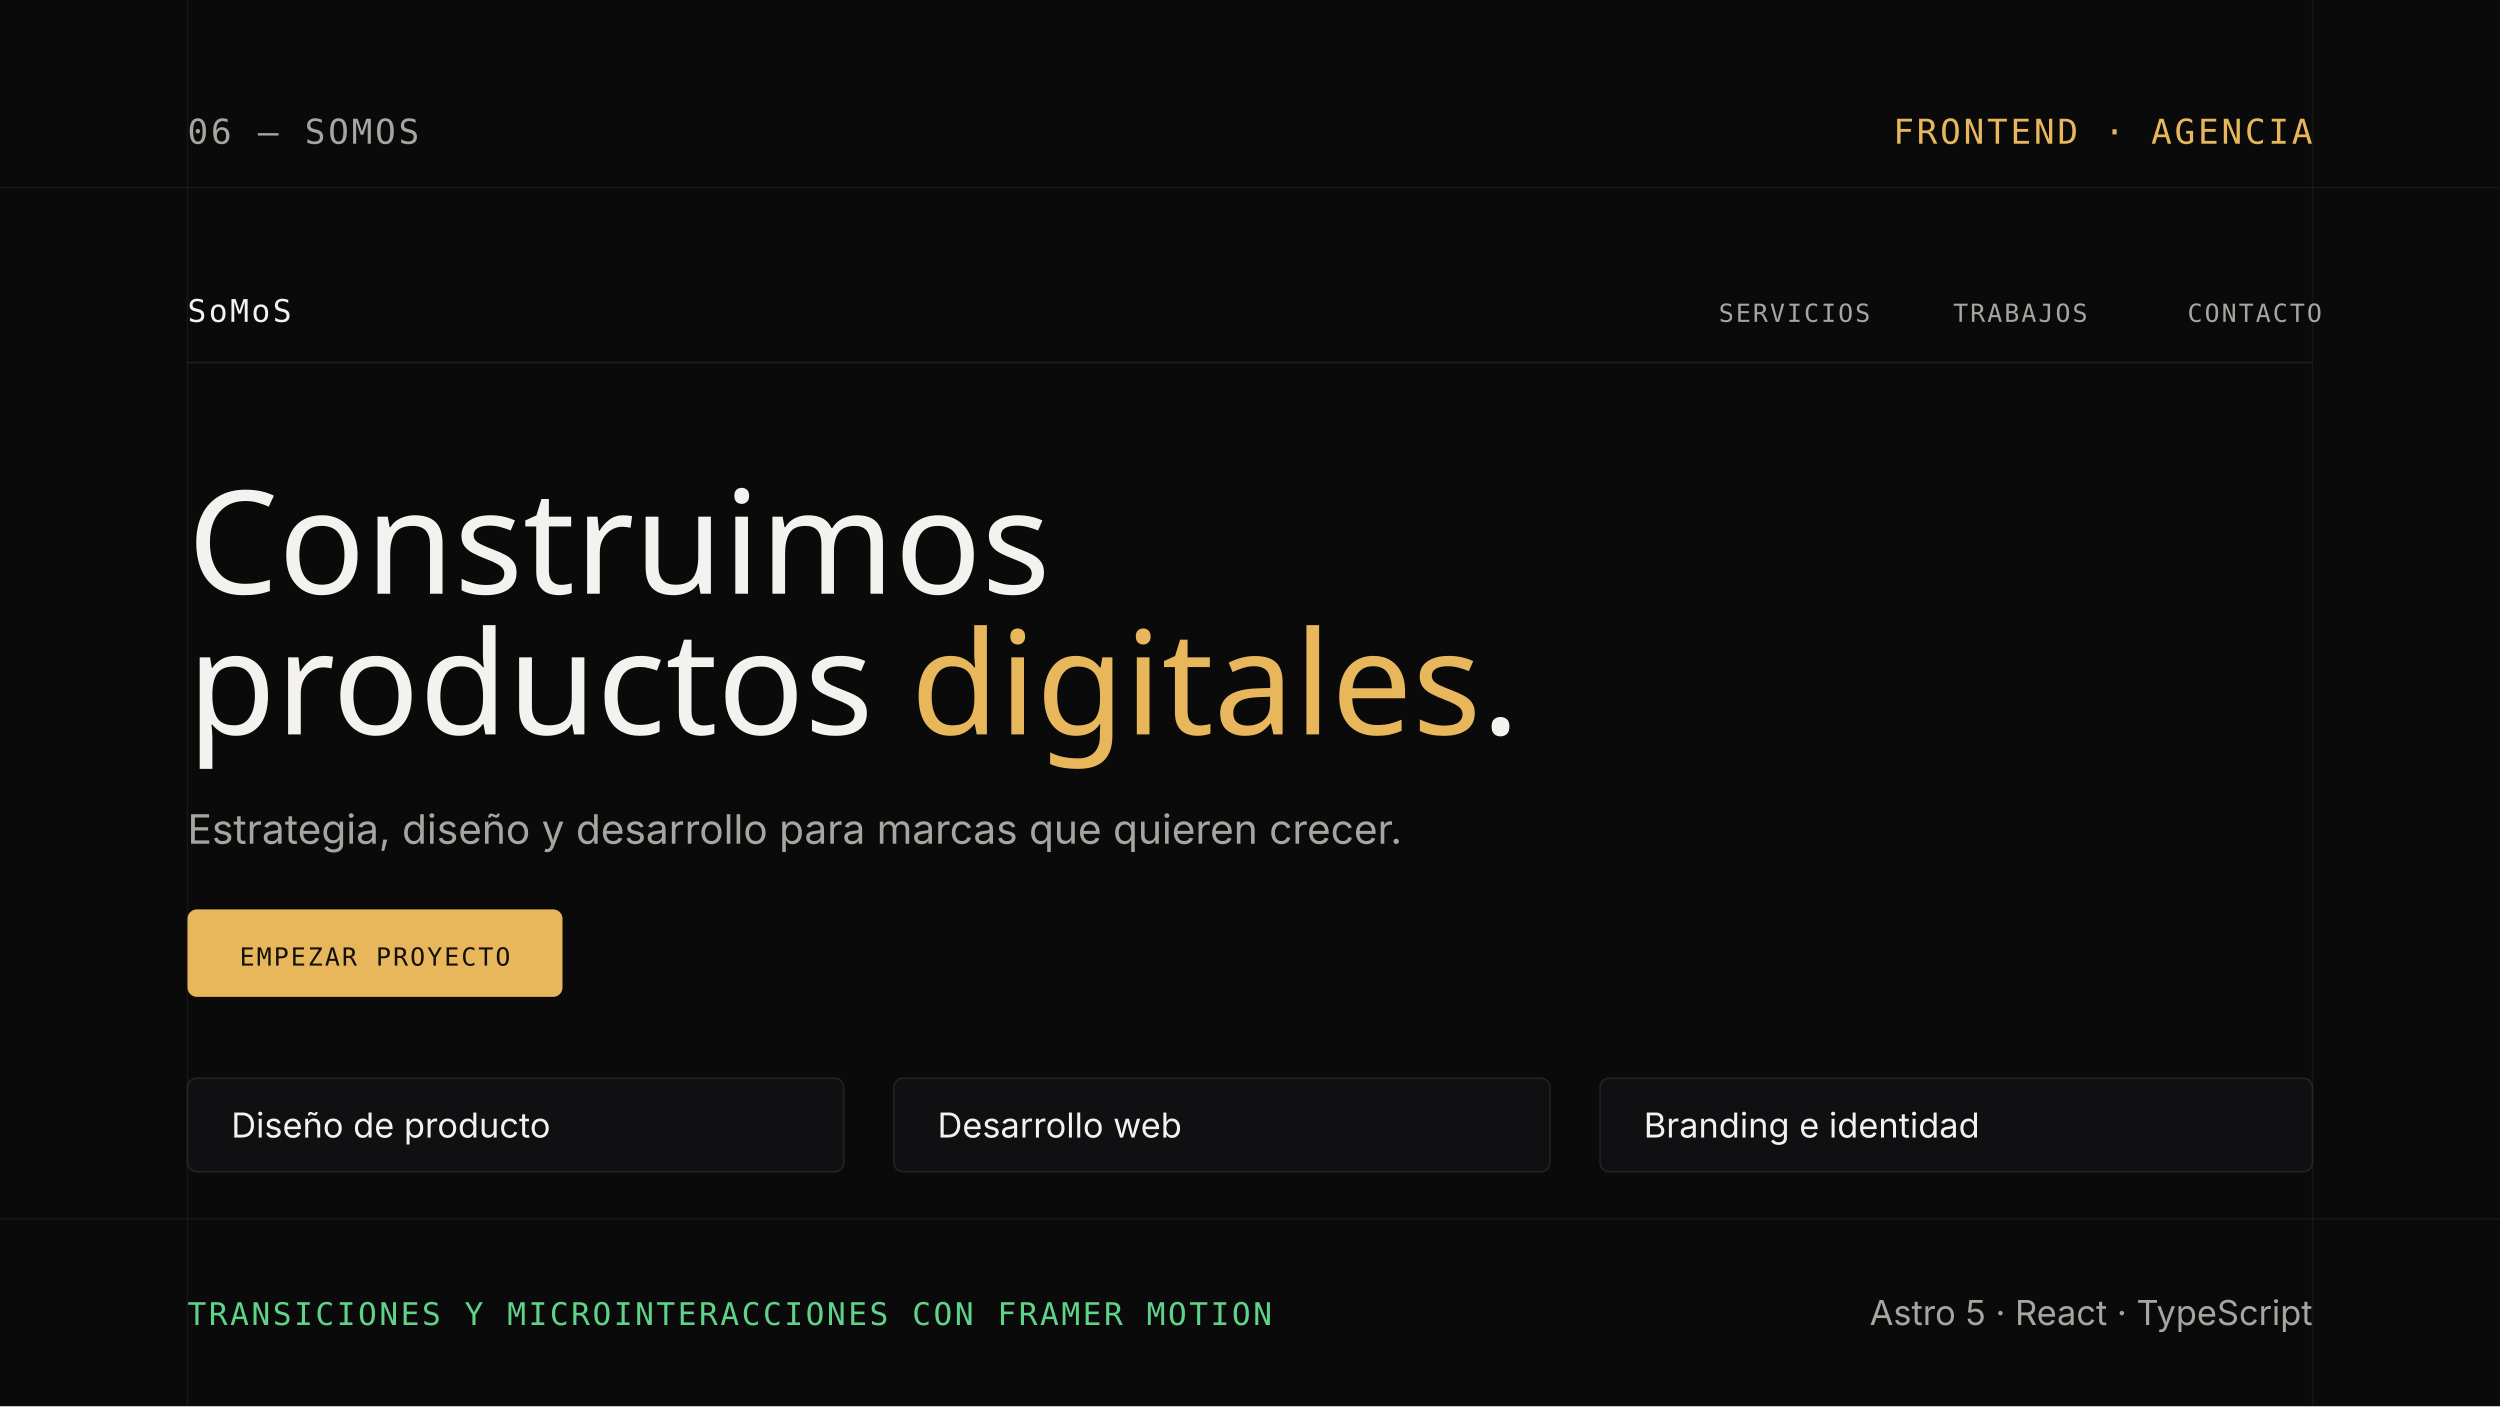
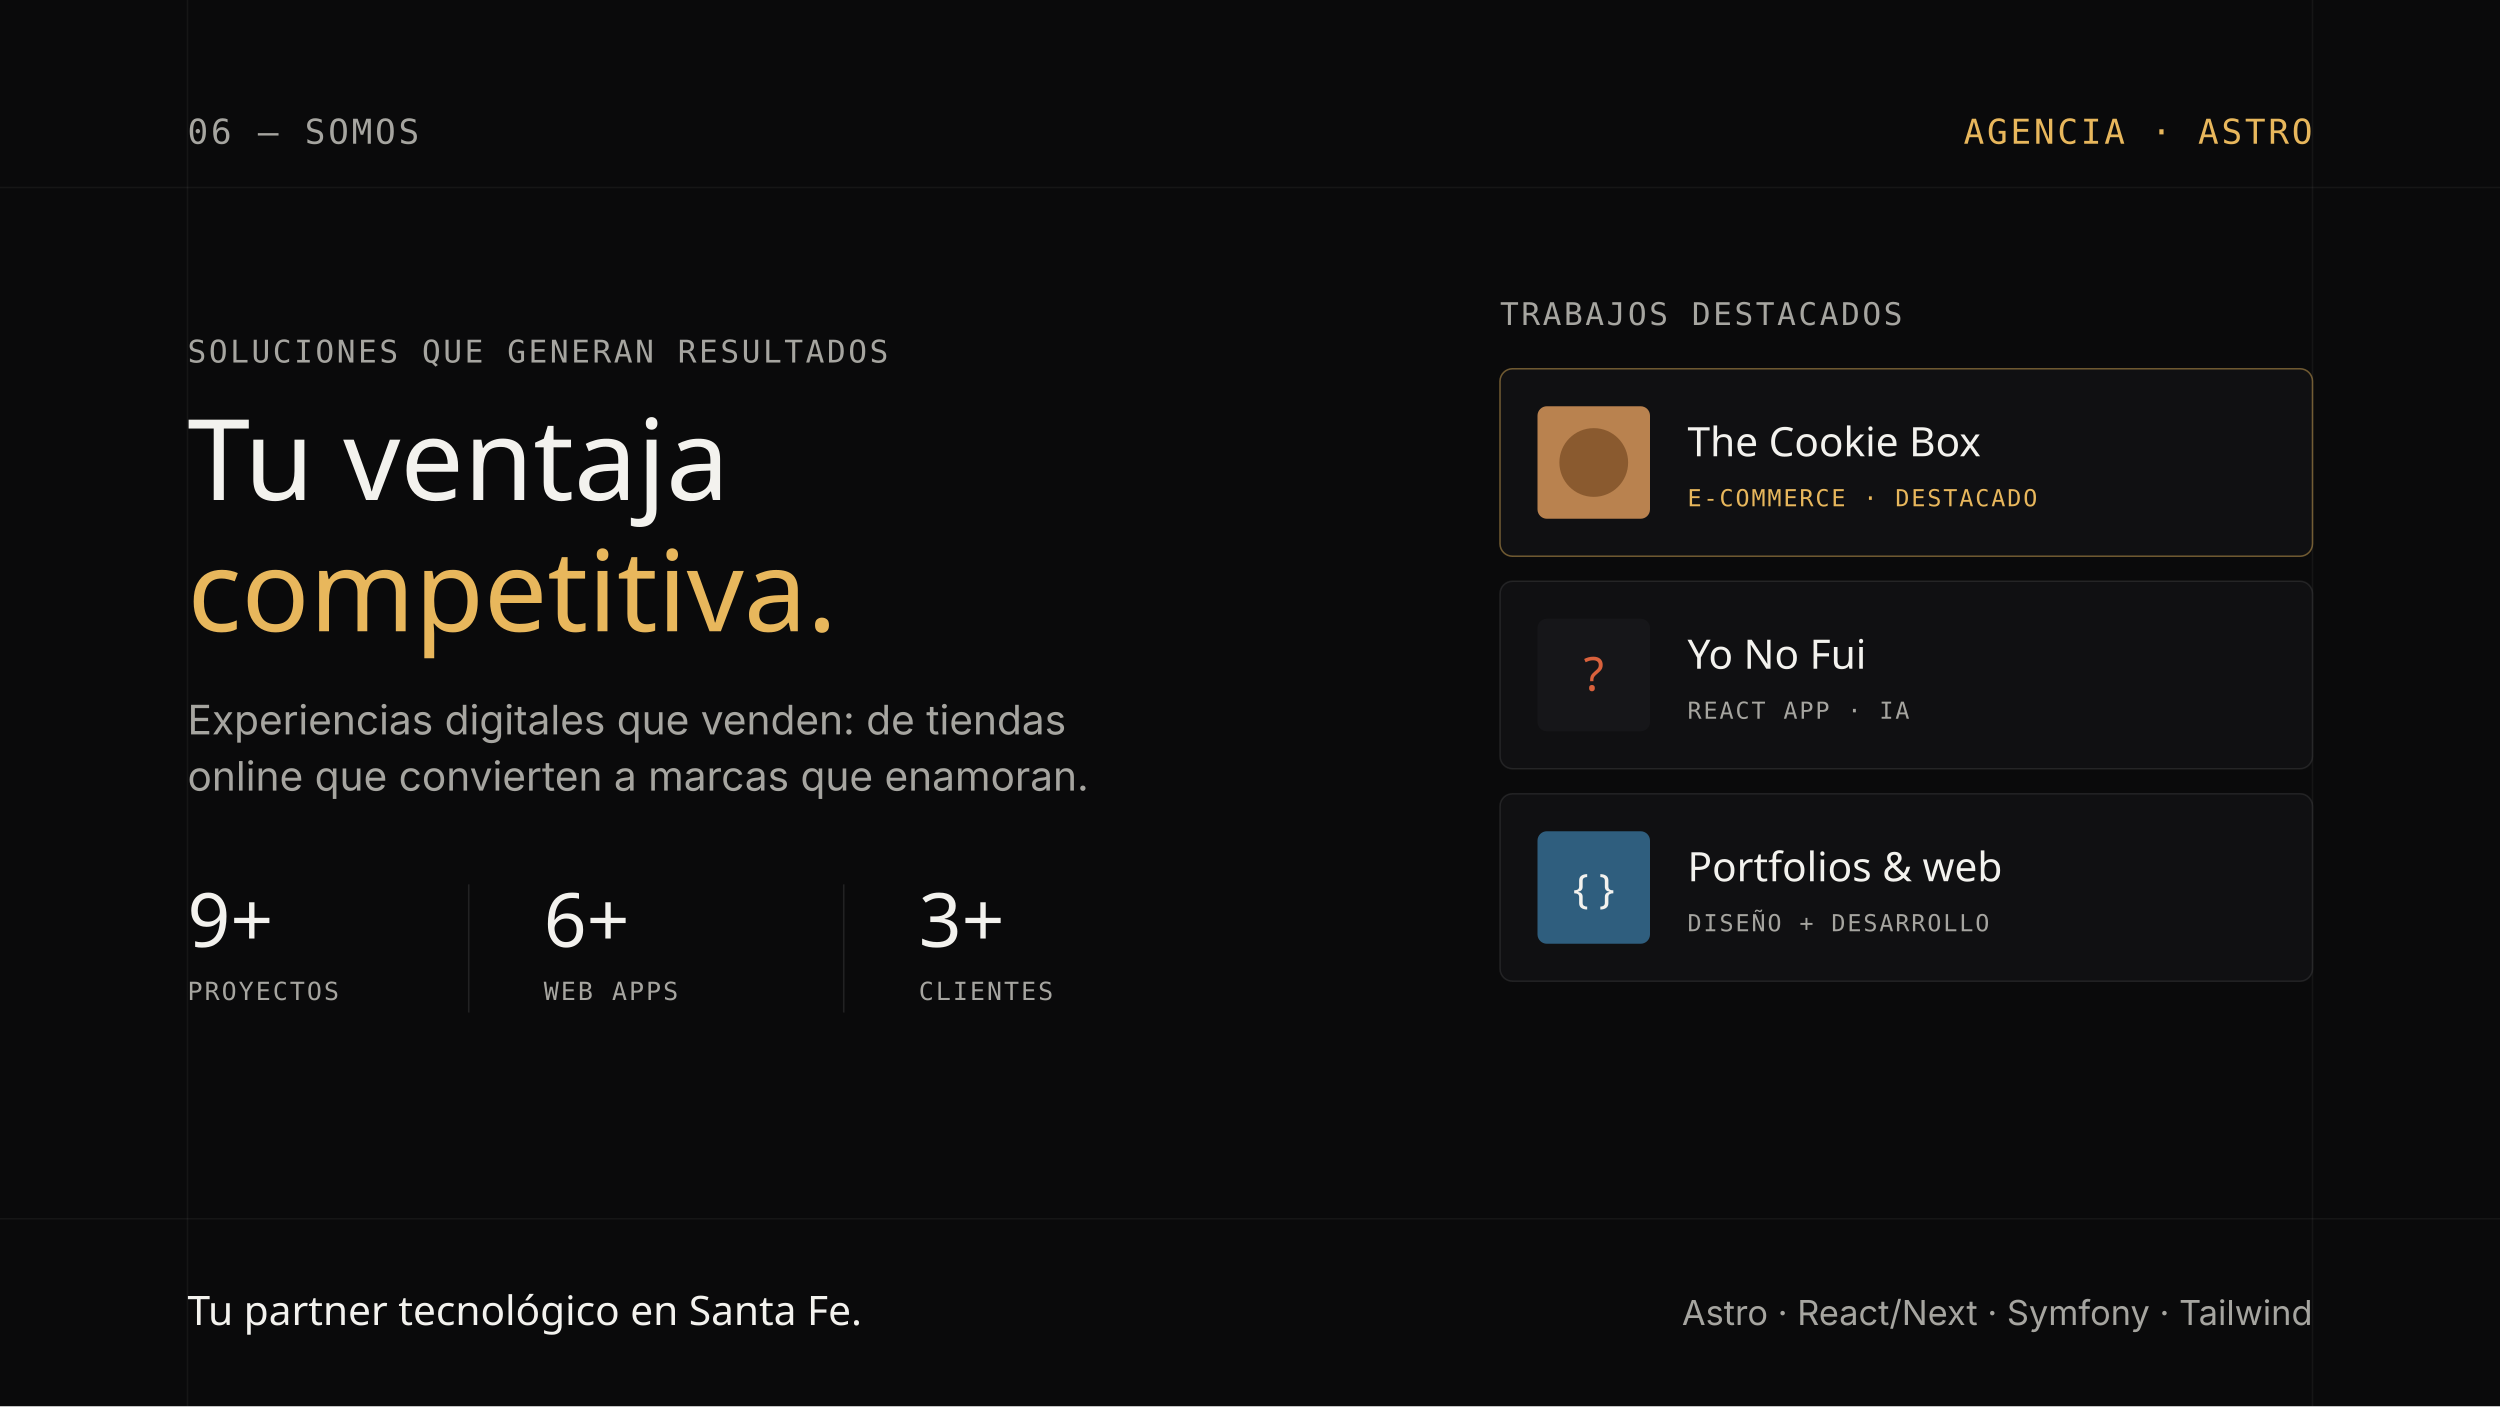
- <svg xmlns="http://www.w3.org/2000/svg" width="1600" height="900" viewBox="0 0 1600 900" role="img" aria-label="SoMoS: portada editorial del sitio de una agencia de desarrollo digital">
+ <svg xmlns="http://www.w3.org/2000/svg" width="1600" height="900" viewBox="0 0 1600 900" role="img" aria-label="SoMoS: agencia digital que desarrolla experiencias web que venden">
  <defs>
    <style>
      .mono { font-family: "JetBrains Mono", ui-monospace, monospace; letter-spacing: 0.08em; }
      .display { font-family: "Space Grotesk", system-ui, sans-serif; }
      .body { font-family: "Inter", system-ui, sans-serif; }
    </style>
  </defs>
  <rect width="1600" height="900" fill="#0a0a0b" />
  <g stroke="rgba(255,255,255,0.05)" stroke-width="1">
    <line x1="120" y1="0" x2="120" y2="900" />
    <line x1="1480" y1="0" x2="1480" y2="900" />
    <line x1="0" y1="120" x2="1600" y2="120" />
    <line x1="0" y1="780" x2="1600" y2="780" />
  </g>
  <text x="120" y="92" class="mono" font-size="22" fill="#a6a5a0">06 — SOMOS</text>
-   <text x="1480" y="92" class="mono" font-size="22" fill="#e8b75c" text-anchor="end">FRONTEND · AGENCIA</text>
-   <text x="120" y="206" class="mono" font-size="20" fill="#f3f2ee">SoMoS</text>
-   <g class="mono" font-size="16" fill="#a6a5a0">
-     <text x="1100" y="206">SERVICIOS</text>
-     <text x="1250" y="206">TRABAJOS</text>
-     <text x="1400" y="206">CONTACTO</text>
+   <text x="1480" y="92" class="mono" font-size="22" fill="#e8b75c" text-anchor="end">AGENCIA · ASTRO</text>
+   <text x="120" y="232" class="mono" font-size="20" fill="#a6a5a0">SOLUCIONES QUE GENERAN RESULTADOS</text>
+   <text x="120" y="320" class="display" font-size="72" fill="#f3f2ee">Tu ventaja</text>
+   <text x="120" y="404" class="display" font-size="72" fill="#e8b75c">competitiva.</text>
+   <text x="120" y="470" class="body" font-size="26" fill="#a6a5a0">Experiencias digitales que venden: de tiendas</text>
+   <text x="120" y="506" class="body" font-size="26" fill="#a6a5a0">online que convierten a marcas que enamoran.</text>
+   <g>
+     <text x="120" y="606" class="display" font-size="48" fill="#f3f2ee">9+</text>
+     <text x="120" y="640" class="mono" font-size="16" fill="#a6a5a0">PROYECTOS</text>
+     <line x1="300" y1="566" x2="300" y2="648" stroke="rgba(255,255,255,0.1)" />
+     <text x="348" y="606" class="display" font-size="48" fill="#f3f2ee">6+</text>
+     <text x="348" y="640" class="mono" font-size="16" fill="#a6a5a0">WEB APPS</text>
+     <line x1="540" y1="566" x2="540" y2="648" stroke="rgba(255,255,255,0.1)" />
+     <text x="588" y="606" class="display" font-size="48" fill="#f3f2ee">3+</text>
+     <text x="588" y="640" class="mono" font-size="16" fill="#a6a5a0">CLIENTES</text>
  </g>
-   <line x1="120" y1="232" x2="1480" y2="232" stroke="rgba(255,255,255,0.09)" />
-   <text x="120" y="380" class="display" font-size="92" fill="#f3f2ee">Construimos</text>
-   <text x="120" y="470" class="display" font-size="92" fill="#f3f2ee">productos <tspan fill="#e8b75c">digitales</tspan>.</text>
-   <text x="120" y="540" class="body" font-size="26" fill="#a6a5a0">Estrategia, diseño y desarrollo para marcas que quieren crecer.</text>
-   <rect x="120" y="582" width="240" height="56" rx="6" fill="#e8b75c" />
-   <text x="240" y="618" class="mono" font-size="16" fill="#14110a" text-anchor="middle">EMPEZAR PROYECTO</text>
-   <g>
-     <rect x="120" y="690" width="420" height="60" rx="6" fill="#101012" stroke="rgba(255,255,255,0.09)" />
-     <text x="148" y="728" class="body" font-size="22" fill="#f3f2ee">Diseño de producto</text>
-     <rect x="572" y="690" width="420" height="60" rx="6" fill="#101012" stroke="rgba(255,255,255,0.09)" />
-     <text x="600" y="728" class="body" font-size="22" fill="#f3f2ee">Desarrollo web</text>
-     <rect x="1024" y="690" width="456" height="60" rx="6" fill="#101012" stroke="rgba(255,255,255,0.09)" />
-     <text x="1052" y="728" class="body" font-size="22" fill="#f3f2ee">Branding e identidad</text>
-   </g>
-   <text x="120" y="848" class="mono" font-size="20" fill="#5fd38a">TRANSICIONES Y MICROINTERACCIONES CON FRAMER MOTION</text>
-   <text x="1480" y="848" class="body" font-size="22" fill="#a6a5a0" text-anchor="end">Astro 5 · React · TypeScript</text>
+   <text x="960" y="208" class="mono" font-size="20" fill="#a6a5a0">TRABAJOS DESTACADOS</text>
+   <rect x="960" y="236" width="520" height="120" rx="8" fill="#101012" stroke="rgba(232,183,92,0.45)" />
+   <rect x="984" y="260" width="72" height="72" rx="6" fill="#b9824f" />
+   <circle cx="1020" cy="296" r="22" fill="#8a5a2f" />
+   <text x="1080" y="292" class="display" font-size="26" fill="#f3f2ee">The Cookie Box</text>
+   <text x="1080" y="324" class="mono" font-size="15" fill="#e8b75c">E-COMMERCE · DESTACADO</text>
+   <rect x="960" y="372" width="520" height="120" rx="8" fill="#101012" stroke="rgba(255,255,255,0.09)" />
+   <rect x="984" y="396" width="72" height="72" rx="6" fill="#161619" />
+   <text x="1020" y="442" class="display" font-size="30" fill="#d9613c" text-anchor="middle">?</text>
+   <text x="1080" y="428" class="display" font-size="26" fill="#f3f2ee">Yo No Fui</text>
+   <text x="1080" y="460" class="mono" font-size="15" fill="#a6a5a0">REACT APP · IA</text>
+   <rect x="960" y="508" width="520" height="120" rx="8" fill="#101012" stroke="rgba(255,255,255,0.09)" />
+   <rect x="984" y="532" width="72" height="72" rx="6" fill="#2f5e7e" />
+   <text x="1020" y="578" class="display" font-size="26" fill="#f3f2ee" text-anchor="middle">{ }</text>
+   <text x="1080" y="564" class="display" font-size="26" fill="#f3f2ee">Portfolios &amp; web</text>
+   <text x="1080" y="596" class="mono" font-size="15" fill="#a6a5a0">DISEÑO + DESARROLLO</text>
+   <text x="120" y="848" class="display" font-size="26" fill="#f3f2ee">Tu partner tecnológico en Santa Fe.</text>
+   <text x="1480" y="848" class="body" font-size="22" fill="#a6a5a0" text-anchor="end">Astro · React/Next · Symfony · Tailwind</text>
</svg>
